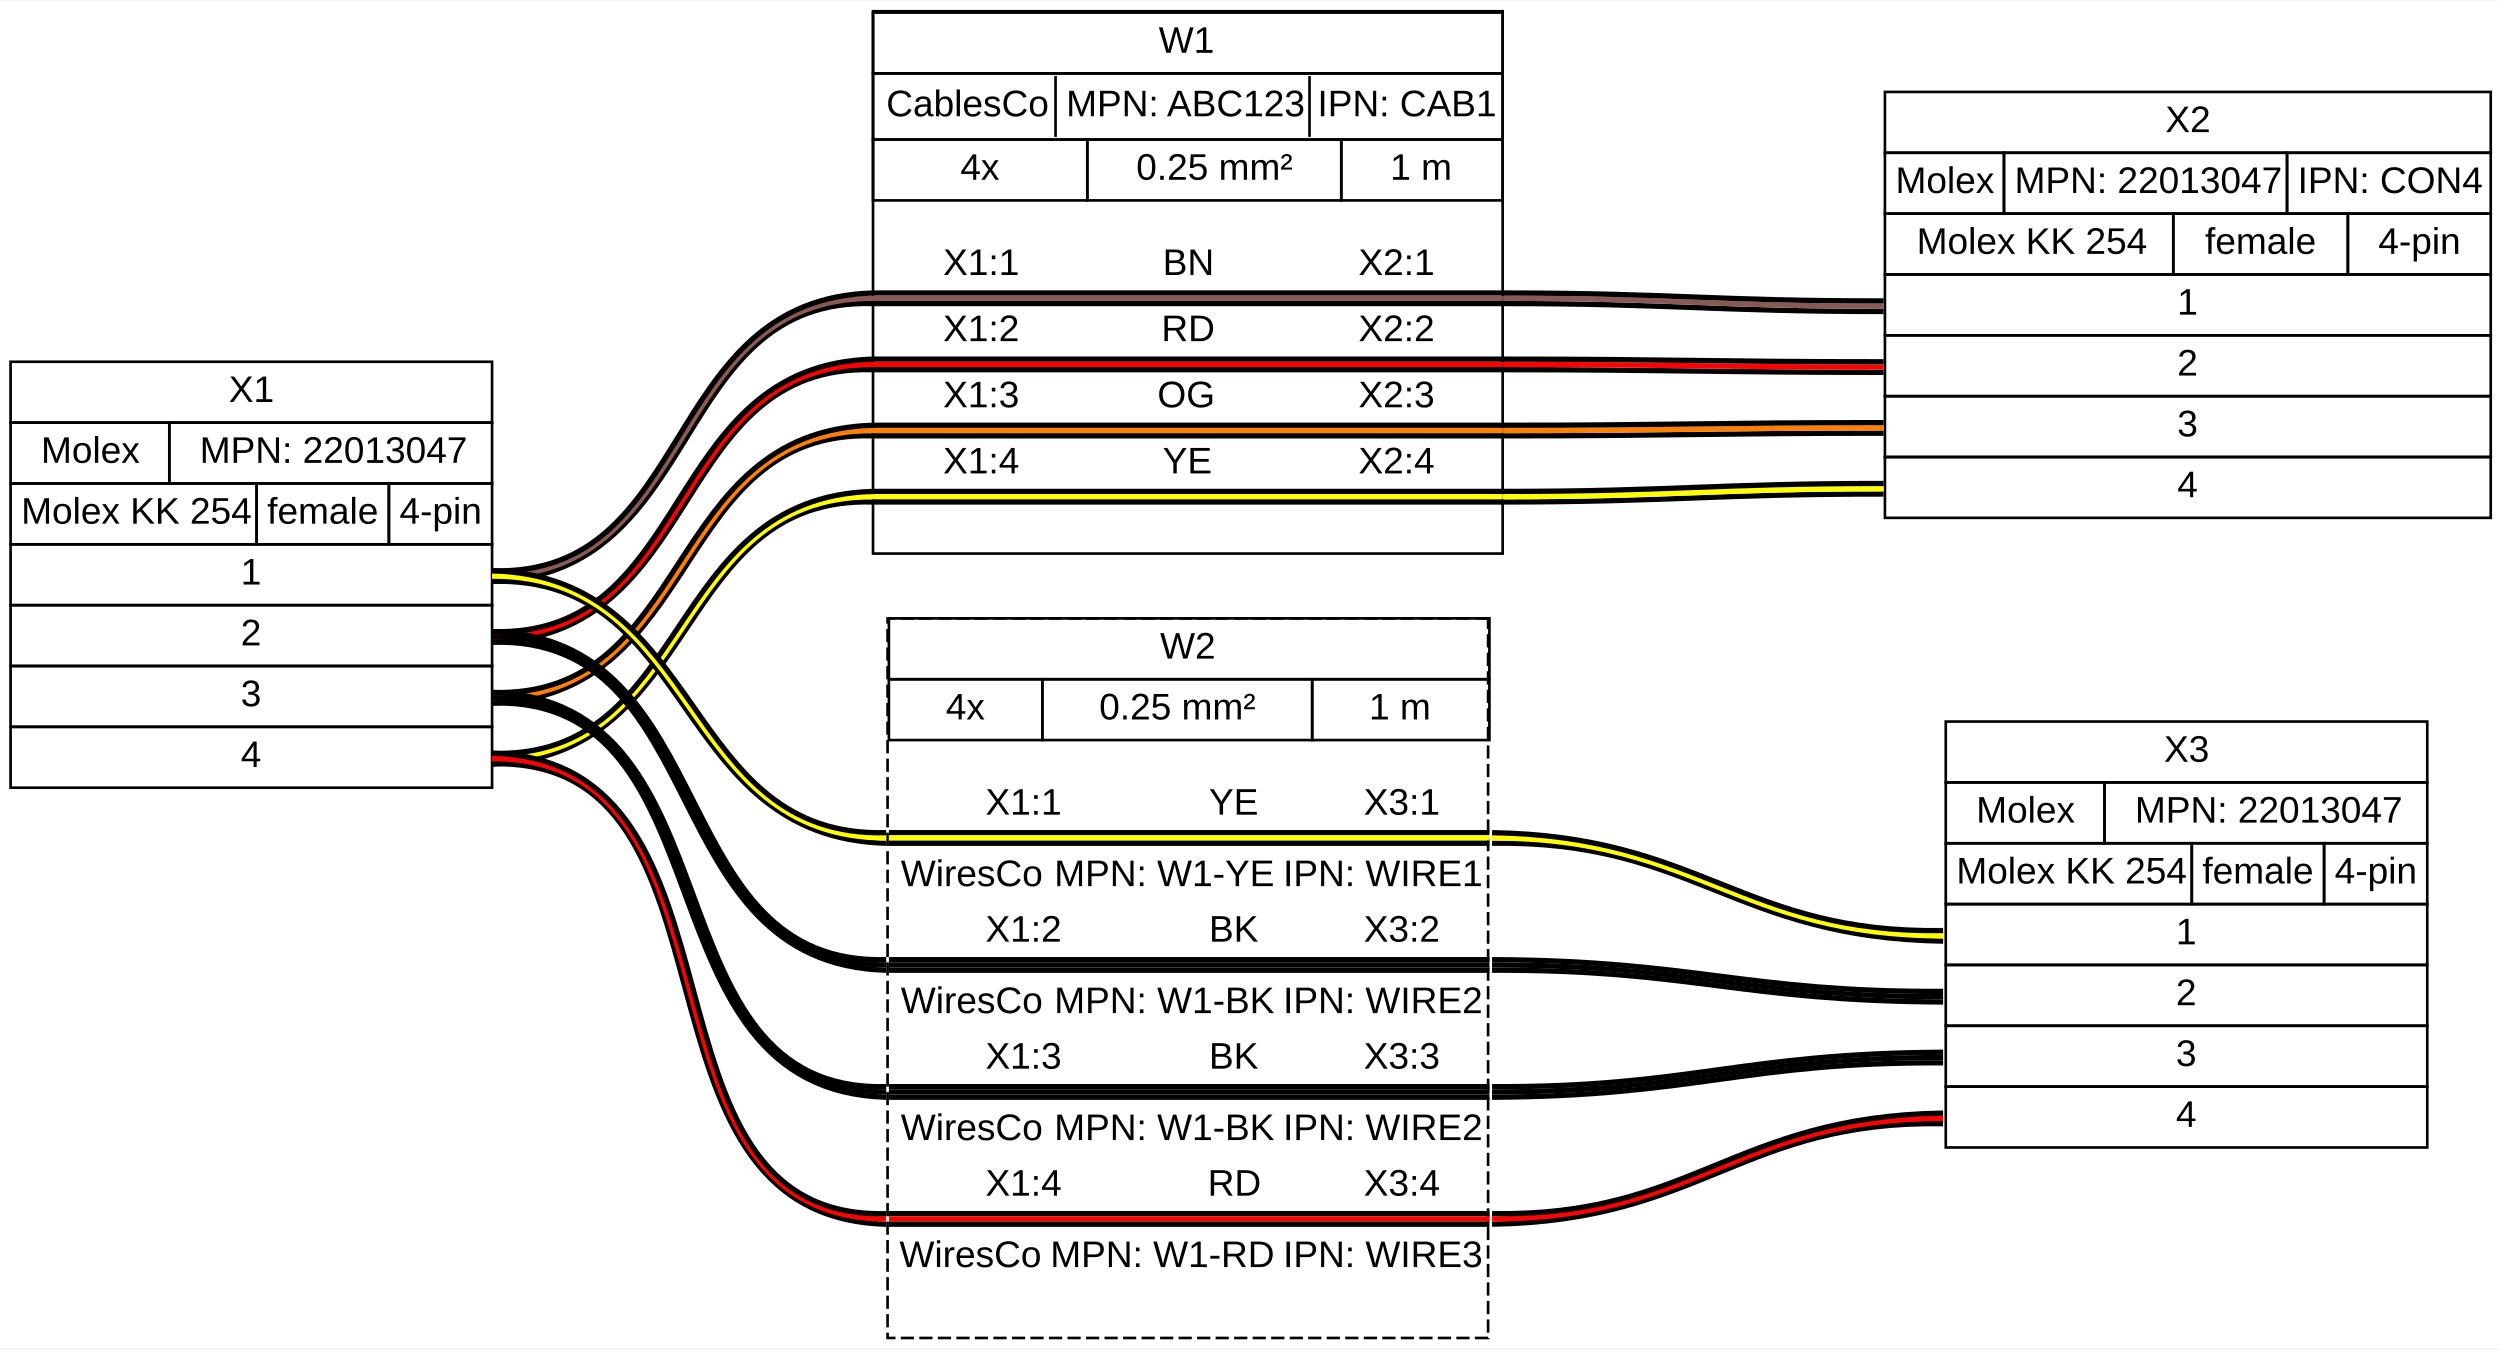
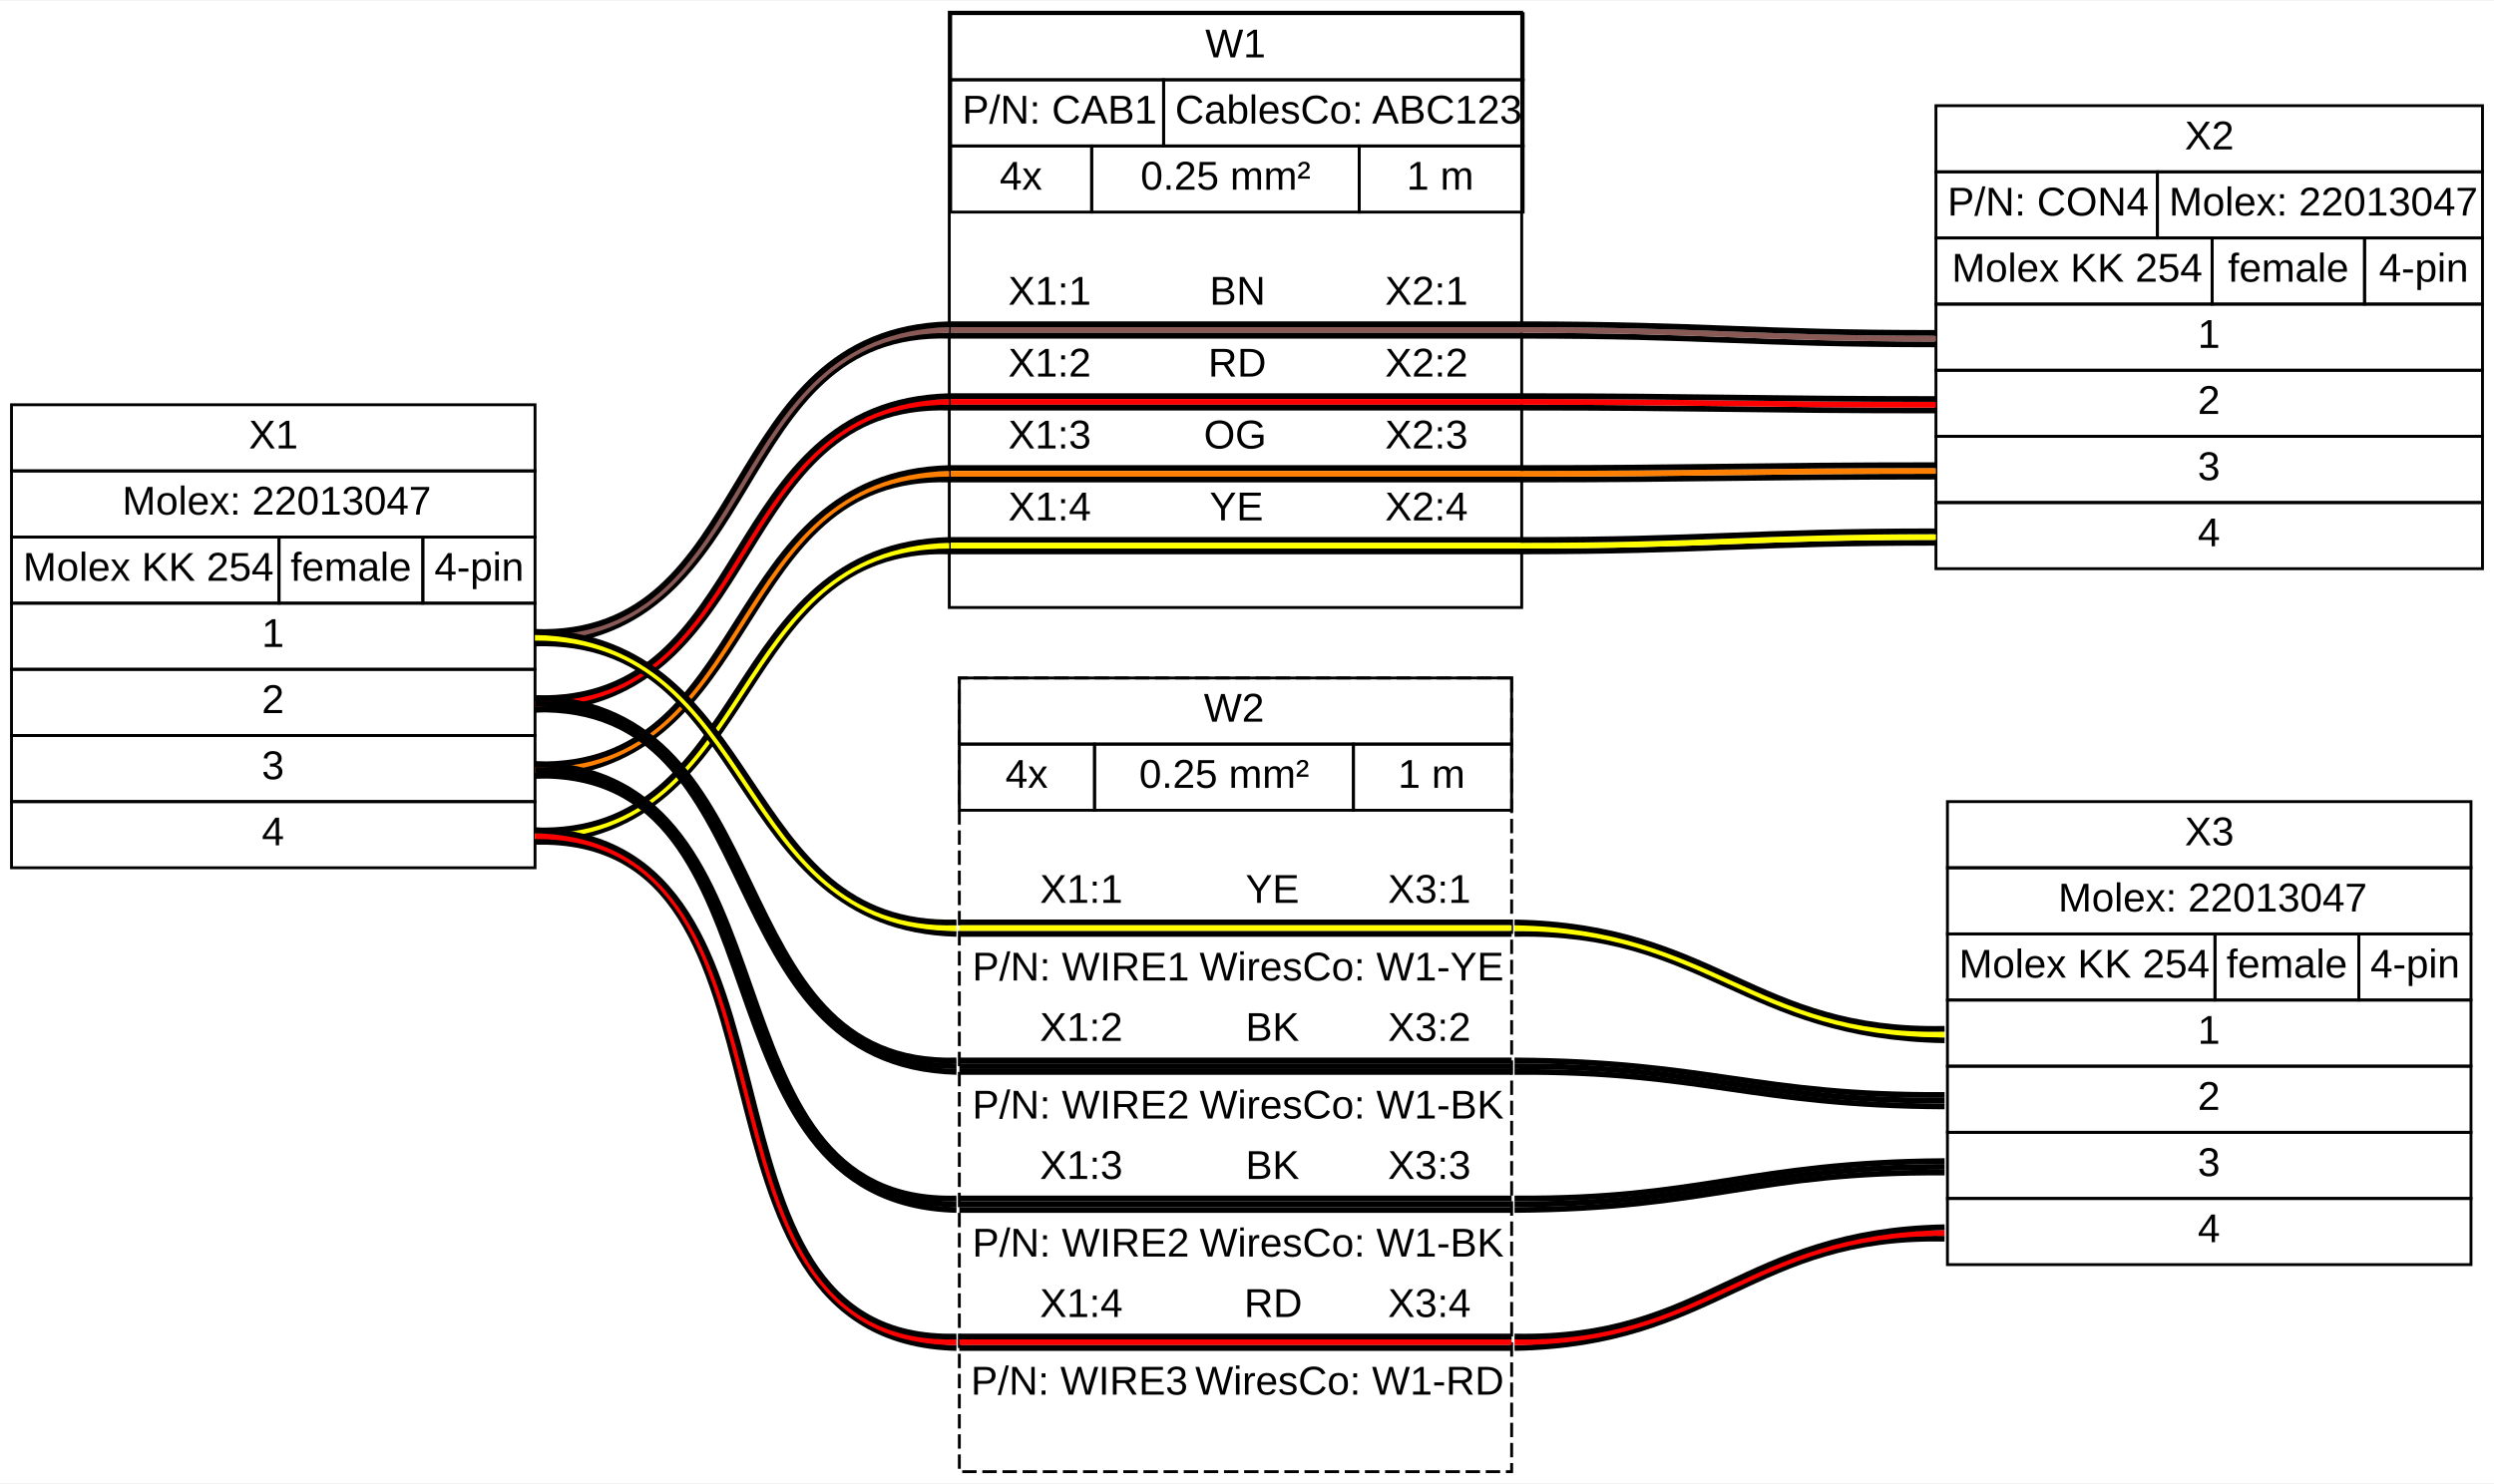
- <svg xmlns="http://www.w3.org/2000/svg" width="945pt" height="510pt" viewBox="0.00 0.00 945.00 509.50">
-   <g id="graph0" class="graph" transform="scale(1 1) rotate(0) translate(4 505.5)">
-     <polygon fill="white" stroke="transparent" points="-4,4 -4,-505.5 941,-505.5 941,4 -4,4" />
+ <svg xmlns="http://www.w3.org/2000/svg" width="867pt" height="516pt" viewBox="0.00 0.00 867.00 515.50">
+   <g id="graph0" class="graph" transform="scale(1 1) rotate(0) translate(4 511.5)">
+     <polygon fill="white" stroke="transparent" points="-4,4 -4,-511.5 863,-511.5 863,4 -4,4" />
    <g id="node1" class="node">
-       <polygon fill="white" stroke="transparent" points="182,-369.5 0,-369.5 0,-208.5 182,-208.5 182,-369.5" />
-       <polygon fill="none" stroke="black" points="0,-346 0,-369 182,-369 182,-346 0,-346" />
-       <text text-anchor="start" x="82.5" y="-353.8" font-family="arial" font-size="14.00">X1</text>
-       <polygon fill="none" stroke="black" points="0,-323 0,-346 60,-346 60,-323 0,-323" />
-       <text text-anchor="start" x="11.5" y="-330.8" font-family="arial" font-size="14.00">Molex</text>
-       <polygon fill="none" stroke="black" points="60,-323 60,-346 182,-346 182,-323 60,-323" />
-       <text text-anchor="start" x="71.5" y="-330.8" font-family="arial" font-size="14.00">MPN: 22013047</text>
-       <polygon fill="none" stroke="black" points="0,-300 0,-323 93,-323 93,-300 0,-300" />
-       <text text-anchor="start" x="4" y="-307.8" font-family="arial" font-size="14.00">Molex KK 254</text>
-       <polygon fill="none" stroke="black" points="93,-300 93,-323 143,-323 143,-300 93,-300" />
-       <text text-anchor="start" x="97" y="-307.8" font-family="arial" font-size="14.00">female</text>
-       <polygon fill="none" stroke="black" points="143,-300 143,-323 182,-323 182,-300 143,-300" />
-       <text text-anchor="start" x="147" y="-307.8" font-family="arial" font-size="14.00">4-pin</text>
-       <polygon fill="none" stroke="black" points="0,-277 0,-300 182,-300 182,-277 0,-277" />
-       <text text-anchor="start" x="87" y="-284.8" font-family="arial" font-size="14.00">1</text>
-       <polygon fill="none" stroke="black" points="0,-254 0,-277 182,-277 182,-254 0,-254" />
-       <text text-anchor="start" x="87" y="-261.8" font-family="arial" font-size="14.00">2</text>
-       <polygon fill="none" stroke="black" points="0,-231 0,-254 182,-254 182,-231 0,-231" />
-       <text text-anchor="start" x="87" y="-238.8" font-family="arial" font-size="14.00">3</text>
-       <polygon fill="none" stroke="black" points="0,-208 0,-231 182,-231 182,-208 0,-208" />
-       <text text-anchor="start" x="87" y="-215.8" font-family="arial" font-size="14.00">4</text>
+       <polygon fill="white" stroke="transparent" points="182,-371.5 0,-371.5 0,-210.5 182,-210.5 182,-371.5" />
+       <polygon fill="none" stroke="black" points="0,-348 0,-371 182,-371 182,-348 0,-348" />
+       <text text-anchor="start" x="82.5" y="-355.8" font-family="arial" font-size="14.00">X1</text>
+       <polygon fill="none" stroke="black" points="0,-325 0,-348 182,-348 182,-325 0,-325" />
+       <text text-anchor="start" x="38.5" y="-332.8" font-family="arial" font-size="14.00">Molex: 22013047</text>
+       <polygon fill="none" stroke="black" points="0,-302 0,-325 93,-325 93,-302 0,-302" />
+       <text text-anchor="start" x="4" y="-309.8" font-family="arial" font-size="14.00">Molex KK 254</text>
+       <polygon fill="none" stroke="black" points="93,-302 93,-325 143,-325 143,-302 93,-302" />
+       <text text-anchor="start" x="97" y="-309.8" font-family="arial" font-size="14.00">female</text>
+       <polygon fill="none" stroke="black" points="143,-302 143,-325 182,-325 182,-302 143,-302" />
+       <text text-anchor="start" x="147" y="-309.8" font-family="arial" font-size="14.00">4-pin</text>
+       <polygon fill="none" stroke="black" points="0,-279 0,-302 182,-302 182,-279 0,-279" />
+       <text text-anchor="start" x="87" y="-286.8" font-family="arial" font-size="14.00">1</text>
+       <polygon fill="none" stroke="black" points="0,-256 0,-279 182,-279 182,-256 0,-256" />
+       <text text-anchor="start" x="87" y="-263.8" font-family="arial" font-size="14.00">2</text>
+       <polygon fill="none" stroke="black" points="0,-233 0,-256 182,-256 182,-233 0,-233" />
+       <text text-anchor="start" x="87" y="-240.8" font-family="arial" font-size="14.00">3</text>
+       <polygon fill="none" stroke="black" points="0,-210 0,-233 182,-233 182,-210 0,-210" />
+       <text text-anchor="start" x="87" y="-217.8" font-family="arial" font-size="14.00">4</text>
    </g>
    <g id="node4" class="node">
-       <polygon fill="none" stroke="black" points="564,-501.5 326,-501.5 326,-296.5 564,-296.5 564,-501.5" />
-       <polygon fill="none" stroke="black" points="326,-478 326,-501 564,-501 564,-478 326,-478" />
-       <text text-anchor="start" x="434" y="-485.8" font-family="arial" font-size="14.00">W1</text>
-       <polygon fill="none" stroke="black" points="326,-453 326,-478 564,-478 564,-453 326,-453" />
-       <polyline fill="none" stroke="black" points="395,-454 395,-477 " />
-       <text text-anchor="start" x="331" y="-461.8" font-family="arial" font-size="14.00">CablesCo</text>
-       <polyline fill="none" stroke="black" points="491,-454 491,-477 " />
-       <text text-anchor="start" x="399" y="-461.8" font-family="arial" font-size="14.00">MPN: ABC123</text>
-       <text text-anchor="start" x="494" y="-461.8" font-family="arial" font-size="14.00">IPN: CAB1</text>
-       <polygon fill="none" stroke="black" points="326,-430 326,-453 407,-453 407,-430 326,-430" />
-       <text text-anchor="start" x="359" y="-437.8" font-family="arial" font-size="14.00">4x</text>
-       <polygon fill="none" stroke="black" points="407,-430 407,-453 503,-453 503,-430 407,-430" />
-       <text text-anchor="start" x="425.5" y="-437.8" font-family="arial" font-size="14.00">0.25 mm²</text>
-       <polygon fill="none" stroke="black" points="503,-430 503,-453 564,-453 564,-430 503,-430" />
-       <text text-anchor="start" x="521.5" y="-437.8" font-family="arial" font-size="14.00">1 m</text>
-       <text text-anchor="start" x="443" y="-418.8" font-family="arial" font-size="14.00"> </text>
-       <text text-anchor="start" x="352.5" y="-401.8" font-family="arial" font-size="14.00">X1:1</text>
-       <text text-anchor="start" x="435.5" y="-401.8" font-family="arial" font-size="14.00">BN</text>
-       <text text-anchor="start" x="509.5" y="-401.8" font-family="arial" font-size="14.00">X2:1</text>
-       <polygon fill="#000000" stroke="transparent" points="326,-394 326,-396 564,-396 564,-394 326,-394" />
-       <polygon fill="#895956" stroke="transparent" points="326,-392 326,-394 564,-394 564,-392 326,-392" />
-       <polygon fill="#000000" stroke="transparent" points="326,-390 326,-392 564,-392 564,-390 326,-390" />
-       <text text-anchor="start" x="352.5" y="-376.8" font-family="arial" font-size="14.00">X1:2</text>
-       <text text-anchor="start" x="435" y="-376.8" font-family="arial" font-size="14.00">RD</text>
-       <text text-anchor="start" x="509.5" y="-376.8" font-family="arial" font-size="14.00">X2:2</text>
-       <polygon fill="#000000" stroke="transparent" points="326,-369 326,-371 564,-371 564,-369 326,-369" />
-       <polygon fill="#ff0000" stroke="transparent" points="326,-367 326,-369 564,-369 564,-367 326,-367" />
-       <polygon fill="#000000" stroke="transparent" points="326,-365 326,-367 564,-367 564,-365 326,-365" />
-       <text text-anchor="start" x="352.5" y="-351.8" font-family="arial" font-size="14.00">X1:3</text>
-       <text text-anchor="start" x="433.5" y="-351.8" font-family="arial" font-size="14.00">OG</text>
-       <text text-anchor="start" x="509.5" y="-351.8" font-family="arial" font-size="14.00">X2:3</text>
-       <polygon fill="#000000" stroke="transparent" points="326,-344 326,-346 564,-346 564,-344 326,-344" />
-       <polygon fill="#ff8000" stroke="transparent" points="326,-342 326,-344 564,-344 564,-342 326,-342" />
-       <polygon fill="#000000" stroke="transparent" points="326,-340 326,-342 564,-342 564,-340 326,-340" />
-       <text text-anchor="start" x="352.5" y="-326.8" font-family="arial" font-size="14.00">X1:4</text>
-       <text text-anchor="start" x="435.5" y="-326.8" font-family="arial" font-size="14.00">YE</text>
-       <text text-anchor="start" x="509.5" y="-326.8" font-family="arial" font-size="14.00">X2:4</text>
-       <polygon fill="#000000" stroke="transparent" points="326,-319 326,-321 564,-321 564,-319 326,-319" />
-       <polygon fill="#ffff00" stroke="transparent" points="326,-317 326,-319 564,-319 564,-317 326,-317" />
-       <polygon fill="#000000" stroke="transparent" points="326,-315 326,-317 564,-317 564,-315 326,-315" />
-       <text text-anchor="start" x="364.5" y="-301.8" font-family="arial" font-size="14.00"> </text>
+       <polygon fill="none" stroke="black" points="525,-507.5 326,-507.5 326,-300.5 525,-300.5 525,-507.5" />
+       <polygon fill="none" stroke="black" points="326.5,-484 326.5,-507 525.5,-507 525.5,-484 326.5,-484" />
+       <text text-anchor="start" x="415" y="-491.8" font-family="arial" font-size="14.00">W1</text>
+       <polygon fill="none" stroke="black" points="326.5,-461 326.5,-484 400.5,-484 400.5,-461 326.5,-461" />
+       <text text-anchor="start" x="330.5" y="-468.8" font-family="arial" font-size="14.00">P/N: CAB1</text>
+       <polygon fill="none" stroke="black" points="400.5,-461 400.5,-484 525.5,-484 525.5,-461 400.5,-461" />
+       <text text-anchor="start" x="404.5" y="-468.8" font-family="arial" font-size="14.00">CablesCo: ABC123</text>
+       <polygon fill="none" stroke="black" points="326.5,-438 326.5,-461 375.5,-461 375.5,-438 326.5,-438" />
+       <text text-anchor="start" x="343.5" y="-445.8" font-family="arial" font-size="14.00">4x</text>
+       <polygon fill="none" stroke="black" points="375.5,-438 375.5,-461 468.5,-461 468.5,-438 375.5,-438" />
+       <text text-anchor="start" x="392.5" y="-445.8" font-family="arial" font-size="14.00">0.25 mm²</text>
+       <polygon fill="none" stroke="black" points="468.5,-438 468.5,-461 525.5,-461 525.5,-438 468.5,-438" />
+       <text text-anchor="start" x="485" y="-445.8" font-family="arial" font-size="14.00">1 m</text>
+       <text text-anchor="start" x="358.5" y="-424.8" font-family="arial" font-size="14.00"> </text>
+       <text text-anchor="start" x="346.5" y="-405.8" font-family="arial" font-size="14.00">X1:1</text>
+       <text text-anchor="start" x="416.5" y="-405.8" font-family="arial" font-size="14.00">BN</text>
+       <text text-anchor="start" x="477.5" y="-405.8" font-family="arial" font-size="14.00">X2:1</text>
+       <polygon fill="#000000" stroke="transparent" points="326.5,-398 326.5,-400 525.5,-400 525.5,-398 326.5,-398" />
+       <polygon fill="#895956" stroke="transparent" points="326.5,-396 326.5,-398 525.5,-398 525.5,-396 326.5,-396" />
+       <polygon fill="#000000" stroke="transparent" points="326.5,-394 326.5,-396 525.5,-396 525.5,-394 326.5,-394" />
+       <text text-anchor="start" x="346.5" y="-380.8" font-family="arial" font-size="14.00">X1:2</text>
+       <text text-anchor="start" x="416" y="-380.8" font-family="arial" font-size="14.00">RD</text>
+       <text text-anchor="start" x="477.5" y="-380.8" font-family="arial" font-size="14.00">X2:2</text>
+       <polygon fill="#000000" stroke="transparent" points="326.5,-373 326.5,-375 525.5,-375 525.5,-373 326.5,-373" />
+       <polygon fill="#ff0000" stroke="transparent" points="326.5,-371 326.5,-373 525.5,-373 525.5,-371 326.5,-371" />
+       <polygon fill="#000000" stroke="transparent" points="326.5,-369 326.5,-371 525.5,-371 525.5,-369 326.5,-369" />
+       <text text-anchor="start" x="346.5" y="-355.8" font-family="arial" font-size="14.00">X1:3</text>
+       <text text-anchor="start" x="414.5" y="-355.8" font-family="arial" font-size="14.00">OG</text>
+       <text text-anchor="start" x="477.5" y="-355.8" font-family="arial" font-size="14.00">X2:3</text>
+       <polygon fill="#000000" stroke="transparent" points="326.5,-348 326.5,-350 525.5,-350 525.5,-348 326.5,-348" />
+       <polygon fill="#ff8000" stroke="transparent" points="326.5,-346 326.5,-348 525.5,-348 525.5,-346 326.5,-346" />
+       <polygon fill="#000000" stroke="transparent" points="326.5,-344 326.5,-346 525.5,-346 525.5,-344 326.5,-344" />
+       <text text-anchor="start" x="346.5" y="-330.8" font-family="arial" font-size="14.00">X1:4</text>
+       <text text-anchor="start" x="416.5" y="-330.8" font-family="arial" font-size="14.00">YE</text>
+       <text text-anchor="start" x="477.5" y="-330.8" font-family="arial" font-size="14.00">X2:4</text>
+       <polygon fill="#000000" stroke="transparent" points="326.5,-323 326.5,-325 525.5,-325 525.5,-323 326.5,-323" />
+       <polygon fill="#ffff00" stroke="transparent" points="326.5,-321 326.5,-323 525.5,-323 525.5,-321 326.5,-321" />
+       <polygon fill="#000000" stroke="transparent" points="326.5,-319 326.5,-321 525.5,-321 525.5,-319 326.5,-319" />
+       <text text-anchor="start" x="358.5" y="-305.8" font-family="arial" font-size="14.00"> </text>
    </g>
    <g id="edge1" class="edge">
-       <path fill="none" stroke="#000000" stroke-width="2" d="M182,-286C263.19,-288.27 248.77,-393.27 326,-391" />
-       <path fill="none" stroke="#895956" stroke-width="2" d="M182,-288C261.21,-288 246.79,-393 326,-393" />
-       <path fill="none" stroke="#000000" stroke-width="2" d="M182,-290C259.23,-287.73 244.81,-392.73 326,-395" />
+       <path fill="none" stroke="#000000" stroke-width="2" d="M182,-288C263.71,-290.29 248.25,-397.29 326,-395" />
+       <path fill="none" stroke="#895956" stroke-width="2" d="M182,-290C261.73,-290 246.27,-397 326,-397" />
+       <path fill="none" stroke="#000000" stroke-width="2" d="M182,-292C259.75,-289.71 244.29,-396.71 326,-399" />
    </g>
    <g id="edge3" class="edge">
-       <path fill="none" stroke="#000000" stroke-width="2" d="M182,-263C262.67,-265.26 249.3,-368.26 326,-366" />
-       <path fill="none" stroke="#ff0000" stroke-width="2" d="M182,-265C260.69,-265 247.31,-368 326,-368" />
-       <path fill="none" stroke="#000000" stroke-width="2" d="M182,-267C258.7,-264.74 245.33,-367.74 326,-370" />
+       <path fill="none" stroke="#000000" stroke-width="2" d="M182,-265C263.19,-267.27 248.77,-372.27 326,-370" />
+       <path fill="none" stroke="#ff0000" stroke-width="2" d="M182,-267C261.21,-267 246.79,-372 326,-372" />
+       <path fill="none" stroke="#000000" stroke-width="2" d="M182,-269C259.23,-266.73 244.81,-371.73 326,-374" />
    </g>
    <g id="edge5" class="edge">
-       <path fill="none" stroke="#000000" stroke-width="2" d="M182,-240C262.16,-242.24 249.81,-343.24 326,-341" />
-       <path fill="none" stroke="#ff8000" stroke-width="2" d="M182,-242C260.17,-242 247.83,-343 326,-343" />
-       <path fill="none" stroke="#000000" stroke-width="2" d="M182,-244C258.19,-241.76 245.84,-342.76 326,-345" />
+       <path fill="none" stroke="#000000" stroke-width="2" d="M182,-242C262.67,-244.26 249.3,-347.26 326,-345" />
+       <path fill="none" stroke="#ff8000" stroke-width="2" d="M182,-244C260.69,-244 247.31,-347 326,-347" />
+       <path fill="none" stroke="#000000" stroke-width="2" d="M182,-246C258.7,-243.74 245.33,-346.74 326,-349" />
    </g>
    <g id="edge7" class="edge">
-       <path fill="none" stroke="#000000" stroke-width="2" d="M182,-217C261.65,-219.23 250.32,-318.23 326,-316" />
-       <path fill="none" stroke="#ffff00" stroke-width="2" d="M182,-219C259.67,-219 248.33,-318 326,-318" />
-       <path fill="none" stroke="#000000" stroke-width="2" d="M182,-221C257.68,-218.77 246.35,-317.77 326,-320" />
+       <path fill="none" stroke="#000000" stroke-width="2" d="M182,-219C262.16,-221.24 249.81,-322.24 326,-320" />
+       <path fill="none" stroke="#ffff00" stroke-width="2" d="M182,-221C260.17,-221 247.83,-322 326,-322" />
+       <path fill="none" stroke="#000000" stroke-width="2" d="M182,-223C258.19,-220.76 245.84,-321.76 326,-324" />
    </g>
    <g id="node5" class="node">
-       <polygon fill="white" stroke="black" stroke-dasharray="5,2" points="558.5,-272 331.5,-272 331.5,0 558.5,0 558.5,-272" />
-       <polygon fill="none" stroke="black" points="332,-249 332,-272 559,-272 559,-249 332,-249" />
-       <text text-anchor="start" x="434.5" y="-256.8" font-family="arial" font-size="14.00">W2</text>
-       <polygon fill="none" stroke="black" points="332,-226 332,-249 390,-249 390,-226 332,-226" />
-       <text text-anchor="start" x="353.5" y="-233.8" font-family="arial" font-size="14.00">4x</text>
-       <polygon fill="none" stroke="black" points="390,-226 390,-249 492,-249 492,-226 390,-226" />
-       <text text-anchor="start" x="411.5" y="-233.8" font-family="arial" font-size="14.00">0.25 mm²</text>
-       <polygon fill="none" stroke="black" points="492,-226 492,-249 559,-249 559,-226 492,-226" />
-       <text text-anchor="start" x="513.5" y="-233.8" font-family="arial" font-size="14.00">1 m</text>
-       <text text-anchor="start" x="443.5" y="-214.8" font-family="arial" font-size="14.00"> </text>
-       <text text-anchor="start" x="368.5" y="-197.8" font-family="arial" font-size="14.00">X1:1</text>
-       <text text-anchor="start" x="453" y="-197.8" font-family="arial" font-size="14.00">YE</text>
-       <text text-anchor="start" x="511.5" y="-197.8" font-family="arial" font-size="14.00">X3:1</text>
-       <polygon fill="#000000" stroke="transparent" points="332,-190 332,-192 559,-192 559,-190 332,-190" />
-       <polygon fill="#ffff00" stroke="transparent" points="332,-188 332,-190 559,-190 559,-188 332,-188" />
-       <polygon fill="#000000" stroke="transparent" points="332,-186 332,-188 559,-188 559,-186 332,-186" />
-       <text text-anchor="start" x="336.5" y="-170.8" font-family="arial" font-size="14.00">WiresCo</text>
-       <text text-anchor="start" x="394.5" y="-170.8" font-family="arial" font-size="14.00">MPN: W1-YE</text>
-       <text text-anchor="start" x="481" y="-170.8" font-family="arial" font-size="14.00">IPN: WIRE1</text>
-       <text text-anchor="start" x="368.5" y="-149.8" font-family="arial" font-size="14.00">X1:2</text>
-       <text text-anchor="start" x="453" y="-149.8" font-family="arial" font-size="14.00">BK</text>
-       <text text-anchor="start" x="511.5" y="-149.8" font-family="arial" font-size="14.00">X3:2</text>
-       <polygon fill="#000000" stroke="transparent" points="332,-142 332,-144 559,-144 559,-142 332,-142" />
-       <polygon fill="#000000" stroke="transparent" points="332,-140 332,-142 559,-142 559,-140 332,-140" />
-       <polygon fill="#000000" stroke="transparent" points="332,-138 332,-140 559,-140 559,-138 332,-138" />
-       <text text-anchor="start" x="336.5" y="-122.8" font-family="arial" font-size="14.00">WiresCo</text>
-       <text text-anchor="start" x="394.5" y="-122.8" font-family="arial" font-size="14.00">MPN: W1-BK</text>
-       <text text-anchor="start" x="481" y="-122.8" font-family="arial" font-size="14.00">IPN: WIRE2</text>
-       <text text-anchor="start" x="368.5" y="-101.8" font-family="arial" font-size="14.00">X1:3</text>
-       <text text-anchor="start" x="453" y="-101.8" font-family="arial" font-size="14.00">BK</text>
-       <text text-anchor="start" x="511.5" y="-101.8" font-family="arial" font-size="14.00">X3:3</text>
-       <polygon fill="#000000" stroke="transparent" points="332,-94 332,-96 559,-96 559,-94 332,-94" />
-       <polygon fill="#000000" stroke="transparent" points="332,-92 332,-94 559,-94 559,-92 332,-92" />
-       <polygon fill="#000000" stroke="transparent" points="332,-90 332,-92 559,-92 559,-90 332,-90" />
-       <text text-anchor="start" x="336.5" y="-74.8" font-family="arial" font-size="14.00">WiresCo</text>
-       <text text-anchor="start" x="394.5" y="-74.8" font-family="arial" font-size="14.00">MPN: W1-BK</text>
-       <text text-anchor="start" x="481" y="-74.8" font-family="arial" font-size="14.00">IPN: WIRE2</text>
-       <text text-anchor="start" x="368.5" y="-53.8" font-family="arial" font-size="14.00">X1:4</text>
-       <text text-anchor="start" x="452.5" y="-53.8" font-family="arial" font-size="14.00">RD</text>
-       <text text-anchor="start" x="511.5" y="-53.8" font-family="arial" font-size="14.00">X3:4</text>
-       <polygon fill="#000000" stroke="transparent" points="332,-46 332,-48 559,-48 559,-46 332,-46" />
-       <polygon fill="#ff0000" stroke="transparent" points="332,-44 332,-46 559,-46 559,-44 332,-44" />
-       <polygon fill="#000000" stroke="transparent" points="332,-42 332,-44 559,-44 559,-42 332,-42" />
-       <text text-anchor="start" x="336" y="-26.8" font-family="arial" font-size="14.00">WiresCo</text>
-       <text text-anchor="start" x="393" y="-26.8" font-family="arial" font-size="14.00">MPN: W1-RD</text>
-       <text text-anchor="start" x="481" y="-26.8" font-family="arial" font-size="14.00">IPN: WIRE3</text>
-       <text text-anchor="start" x="380.5" y="-5.8" font-family="arial" font-size="14.00"> </text>
+       <polygon fill="white" stroke="black" stroke-dasharray="5,2" points="521.5,-276 329.5,-276 329.5,0 521.5,0 521.5,-276" />
+       <polygon fill="none" stroke="black" points="329.5,-253 329.5,-276 521.5,-276 521.5,-253 329.5,-253" />
+       <text text-anchor="start" x="414.5" y="-260.8" font-family="arial" font-size="14.00">W2</text>
+       <polygon fill="none" stroke="black" points="329.5,-230 329.5,-253 376.5,-253 376.5,-230 329.5,-230" />
+       <text text-anchor="start" x="345.5" y="-237.8" font-family="arial" font-size="14.00">4x</text>
+       <polygon fill="none" stroke="black" points="376.5,-230 376.5,-253 466.5,-253 466.5,-230 376.5,-230" />
+       <text text-anchor="start" x="392" y="-237.8" font-family="arial" font-size="14.00">0.25 mm²</text>
+       <polygon fill="none" stroke="black" points="466.5,-230 466.5,-253 521.5,-253 521.5,-230 466.5,-230" />
+       <text text-anchor="start" x="482" y="-237.8" font-family="arial" font-size="14.00">1 m</text>
+       <text text-anchor="start" x="369.5" y="-216.8" font-family="arial" font-size="14.00"> </text>
+       <text text-anchor="start" x="357.5" y="-197.8" font-family="arial" font-size="14.00">X1:1</text>
+       <text text-anchor="start" x="429" y="-197.8" font-family="arial" font-size="14.00">YE</text>
+       <text text-anchor="start" x="478.5" y="-197.8" font-family="arial" font-size="14.00">X3:1</text>
+       <polygon fill="#000000" stroke="transparent" points="329.5,-190 329.5,-192 521.5,-192 521.5,-190 329.5,-190" />
+       <polygon fill="#ffff00" stroke="transparent" points="329.5,-188 329.5,-190 521.5,-190 521.5,-188 329.5,-188" />
+       <polygon fill="#000000" stroke="transparent" points="329.5,-186 329.5,-188 521.5,-188 521.5,-186 329.5,-186" />
+       <text text-anchor="start" x="334" y="-170.8" font-family="arial" font-size="14.00">P/N: WIRE1</text>
+       <text text-anchor="start" x="413" y="-170.8" font-family="arial" font-size="14.00">WiresCo: W1-YE</text>
+       <text text-anchor="start" x="357.5" y="-149.8" font-family="arial" font-size="14.00">X1:2</text>
+       <text text-anchor="start" x="429" y="-149.8" font-family="arial" font-size="14.00">BK</text>
+       <text text-anchor="start" x="478.5" y="-149.8" font-family="arial" font-size="14.00">X3:2</text>
+       <polygon fill="#000000" stroke="transparent" points="329.5,-142 329.5,-144 521.5,-144 521.5,-142 329.5,-142" />
+       <polygon fill="#000000" stroke="transparent" points="329.5,-140 329.5,-142 521.5,-142 521.5,-140 329.5,-140" />
+       <polygon fill="#000000" stroke="transparent" points="329.5,-138 329.5,-140 521.5,-140 521.5,-138 329.5,-138" />
+       <text text-anchor="start" x="334" y="-122.8" font-family="arial" font-size="14.00">P/N: WIRE2</text>
+       <text text-anchor="start" x="413" y="-122.8" font-family="arial" font-size="14.00">WiresCo: W1-BK</text>
+       <text text-anchor="start" x="357.5" y="-101.8" font-family="arial" font-size="14.00">X1:3</text>
+       <text text-anchor="start" x="429" y="-101.8" font-family="arial" font-size="14.00">BK</text>
+       <text text-anchor="start" x="478.5" y="-101.8" font-family="arial" font-size="14.00">X3:3</text>
+       <polygon fill="#000000" stroke="transparent" points="329.5,-94 329.5,-96 521.5,-96 521.5,-94 329.5,-94" />
+       <polygon fill="#000000" stroke="transparent" points="329.5,-92 329.5,-94 521.5,-94 521.5,-92 329.5,-92" />
+       <polygon fill="#000000" stroke="transparent" points="329.5,-90 329.5,-92 521.5,-92 521.5,-90 329.5,-90" />
+       <text text-anchor="start" x="334" y="-74.8" font-family="arial" font-size="14.00">P/N: WIRE2</text>
+       <text text-anchor="start" x="413" y="-74.8" font-family="arial" font-size="14.00">WiresCo: W1-BK</text>
+       <text text-anchor="start" x="357.5" y="-53.8" font-family="arial" font-size="14.00">X1:4</text>
+       <text text-anchor="start" x="428.5" y="-53.8" font-family="arial" font-size="14.00">RD</text>
+       <text text-anchor="start" x="478.5" y="-53.8" font-family="arial" font-size="14.00">X3:4</text>
+       <polygon fill="#000000" stroke="transparent" points="329.5,-46 329.5,-48 521.5,-48 521.5,-46 329.5,-46" />
+       <polygon fill="#ff0000" stroke="transparent" points="329.5,-44 329.5,-46 521.5,-46 521.5,-44 329.5,-44" />
+       <polygon fill="#000000" stroke="transparent" points="329.5,-42 329.5,-44 521.5,-44 521.5,-42 329.5,-42" />
+       <text text-anchor="start" x="333.5" y="-26.8" font-family="arial" font-size="14.00">P/N: WIRE3</text>
+       <text text-anchor="start" x="411.5" y="-26.8" font-family="arial" font-size="14.00">WiresCo: W1-RD</text>
+       <text text-anchor="start" x="369.5" y="-5.8" font-family="arial" font-size="14.00"> </text>
    </g>
    <g id="edge9" class="edge">
-       <path fill="none" stroke="#000000" stroke-width="2" d="M182,-286C259.52,-288.2 249.5,-189.2 331,-187" />
-       <path fill="none" stroke="#ffff00" stroke-width="2" d="M182,-288C261.51,-288 251.49,-189 331,-189" />
-       <path fill="none" stroke="#000000" stroke-width="2" d="M182,-290C263.5,-287.8 253.48,-188.8 331,-191" />
+       <path fill="none" stroke="#000000" stroke-width="2" d="M182,-288C259.1,-290.23 247.43,-189.23 328.5,-187" />
+       <path fill="none" stroke="#ffff00" stroke-width="2" d="M182,-290C261.09,-290 249.41,-189 328.5,-189" />
+       <path fill="none" stroke="#000000" stroke-width="2" d="M182,-292C263.07,-289.77 251.4,-188.77 328.5,-191" />
    </g>
    <g id="edge11" class="edge">
-       <path fill="none" stroke="#000000" stroke-width="2" d="M182,-263C266.19,-265.37 242.88,-141.37 331,-139" />
-       <path fill="none" stroke="#000000" stroke-width="2" d="M182,-265C268.15,-265 244.85,-141 331,-141" />
-       <path fill="none" stroke="#000000" stroke-width="2" d="M182,-267C270.12,-264.63 246.81,-140.63 331,-143" />
+       <path fill="none" stroke="#000000" stroke-width="2" d="M182,-265C265.92,-267.39 240.66,-141.39 328.5,-139" />
+       <path fill="none" stroke="#000000" stroke-width="2" d="M182,-267C267.88,-267 242.62,-141 328.5,-141" />
+       <path fill="none" stroke="#000000" stroke-width="2" d="M182,-269C269.84,-266.61 244.58,-140.61 328.5,-143" />
    </g>
    <g id="edge13" class="edge">
-       <path fill="none" stroke="#000000" stroke-width="2" d="M182,-240C273.72,-242.5 235.41,-93.5 331,-91" />
-       <path fill="none" stroke="#000000" stroke-width="2" d="M182,-242C275.65,-242 237.35,-93 331,-93" />
-       <path fill="none" stroke="#000000" stroke-width="2" d="M182,-244C277.59,-241.5 239.28,-92.5 331,-95" />
+       <path fill="none" stroke="#000000" stroke-width="2" d="M182,-242C273.57,-244.52 233.06,-93.52 328.5,-91" />
+       <path fill="none" stroke="#000000" stroke-width="2" d="M182,-244C275.51,-244 234.99,-93 328.5,-93" />
+       <path fill="none" stroke="#000000" stroke-width="2" d="M182,-246C277.44,-243.48 236.93,-92.48 328.5,-95" />
    </g>
    <g id="edge15" class="edge">
-       <path fill="none" stroke="#000000" stroke-width="2" d="M182,-217C281.9,-219.6 227.28,-45.6 331,-43" />
-       <path fill="none" stroke="#ff0000" stroke-width="2" d="M182,-219C283.81,-219 229.19,-45 331,-45" />
-       <path fill="none" stroke="#000000" stroke-width="2" d="M182,-221C285.72,-218.4 231.1,-44.4 331,-47" />
+       <path fill="none" stroke="#000000" stroke-width="2" d="M182,-219C281.87,-221.62 224.82,-45.62 328.5,-43" />
+       <path fill="none" stroke="#ff0000" stroke-width="2" d="M182,-221C283.78,-221 226.72,-45 328.5,-45" />
+       <path fill="none" stroke="#000000" stroke-width="2" d="M182,-223C285.68,-220.38 228.63,-44.38 328.5,-47" />
    </g>
    <g id="node2" class="node">
-       <polygon fill="white" stroke="transparent" points="937,-471.5 708,-471.5 708,-310.5 937,-310.5 937,-471.5" />
-       <polygon fill="none" stroke="black" points="708.5,-448 708.5,-471 937.5,-471 937.5,-448 708.5,-448" />
-       <text text-anchor="start" x="814.5" y="-455.8" font-family="arial" font-size="14.00">X2</text>
-       <polygon fill="none" stroke="black" points="708.5,-425 708.5,-448 753.5,-448 753.5,-425 708.5,-425" />
-       <text text-anchor="start" x="712.5" y="-432.8" font-family="arial" font-size="14.00">Molex</text>
-       <polygon fill="none" stroke="black" points="753.5,-425 753.5,-448 860.5,-448 860.5,-425 753.5,-425" />
-       <text text-anchor="start" x="757.5" y="-432.8" font-family="arial" font-size="14.00">MPN: 22013047</text>
-       <polygon fill="none" stroke="black" points="860.5,-425 860.5,-448 937.5,-448 937.5,-425 860.5,-425" />
-       <text text-anchor="start" x="864.5" y="-432.8" font-family="arial" font-size="14.00">IPN: CON4</text>
-       <polygon fill="none" stroke="black" points="708.5,-402 708.5,-425 817.5,-425 817.5,-402 708.5,-402" />
-       <text text-anchor="start" x="720.5" y="-409.8" font-family="arial" font-size="14.00">Molex KK 254</text>
-       <polygon fill="none" stroke="black" points="817.5,-402 817.5,-425 883.5,-425 883.5,-402 817.5,-402" />
-       <text text-anchor="start" x="829.5" y="-409.8" font-family="arial" font-size="14.00">female</text>
-       <polygon fill="none" stroke="black" points="883.5,-402 883.5,-425 937.5,-425 937.5,-402 883.5,-402" />
-       <text text-anchor="start" x="895" y="-409.8" font-family="arial" font-size="14.00">4-pin</text>
-       <polygon fill="none" stroke="black" points="708.5,-379 708.5,-402 937.5,-402 937.5,-379 708.5,-379" />
-       <text text-anchor="start" x="819" y="-386.8" font-family="arial" font-size="14.00">1</text>
-       <polygon fill="none" stroke="black" points="708.5,-356 708.5,-379 937.5,-379 937.5,-356 708.5,-356" />
-       <text text-anchor="start" x="819" y="-363.8" font-family="arial" font-size="14.00">2</text>
-       <polygon fill="none" stroke="black" points="708.5,-333 708.5,-356 937.5,-356 937.5,-333 708.5,-333" />
-       <text text-anchor="start" x="819" y="-340.8" font-family="arial" font-size="14.00">3</text>
-       <polygon fill="none" stroke="black" points="708.5,-310 708.5,-333 937.5,-333 937.5,-310 708.5,-310" />
-       <text text-anchor="start" x="819" y="-317.8" font-family="arial" font-size="14.00">4</text>
+       <polygon fill="white" stroke="transparent" points="859,-475.5 669,-475.5 669,-314.5 859,-314.5 859,-475.5" />
+       <polygon fill="none" stroke="black" points="669,-452 669,-475 859,-475 859,-452 669,-452" />
+       <text text-anchor="start" x="755.5" y="-459.8" font-family="arial" font-size="14.00">X2</text>
+       <polygon fill="none" stroke="black" points="669,-429 669,-452 746,-452 746,-429 669,-429" />
+       <text text-anchor="start" x="673" y="-436.8" font-family="arial" font-size="14.00">P/N: CON4</text>
+       <polygon fill="none" stroke="black" points="746,-429 746,-452 859,-452 859,-429 746,-429" />
+       <text text-anchor="start" x="750" y="-436.8" font-family="arial" font-size="14.00">Molex: 22013047</text>
+       <polygon fill="none" stroke="black" points="669,-406 669,-429 765,-429 765,-406 669,-406" />
+       <text text-anchor="start" x="674.5" y="-413.8" font-family="arial" font-size="14.00">Molex KK 254</text>
+       <polygon fill="none" stroke="black" points="765,-406 765,-429 818,-429 818,-406 765,-406" />
+       <text text-anchor="start" x="770.5" y="-413.8" font-family="arial" font-size="14.00">female</text>
+       <polygon fill="none" stroke="black" points="818,-406 818,-429 859,-429 859,-406 818,-406" />
+       <text text-anchor="start" x="823" y="-413.8" font-family="arial" font-size="14.00">4-pin</text>
+       <polygon fill="none" stroke="black" points="669,-383 669,-406 859,-406 859,-383 669,-383" />
+       <text text-anchor="start" x="760" y="-390.8" font-family="arial" font-size="14.00">1</text>
+       <polygon fill="none" stroke="black" points="669,-360 669,-383 859,-383 859,-360 669,-360" />
+       <text text-anchor="start" x="760" y="-367.8" font-family="arial" font-size="14.00">2</text>
+       <polygon fill="none" stroke="black" points="669,-337 669,-360 859,-360 859,-337 669,-337" />
+       <text text-anchor="start" x="760" y="-344.8" font-family="arial" font-size="14.00">3</text>
+       <polygon fill="none" stroke="black" points="669,-314 669,-337 859,-337 859,-314 669,-314" />
+       <text text-anchor="start" x="760" y="-321.8" font-family="arial" font-size="14.00">4</text>
    </g>
    <g id="node3" class="node">
-       <polygon fill="white" stroke="transparent" points="913.5,-233.5 731.5,-233.5 731.5,-72.5 913.5,-72.5 913.5,-233.5" />
-       <polygon fill="none" stroke="black" points="731.5,-210 731.5,-233 913.5,-233 913.5,-210 731.5,-210" />
-       <text text-anchor="start" x="814" y="-217.8" font-family="arial" font-size="14.00">X3</text>
-       <polygon fill="none" stroke="black" points="731.5,-187 731.5,-210 791.5,-210 791.5,-187 731.5,-187" />
-       <text text-anchor="start" x="743" y="-194.8" font-family="arial" font-size="14.00">Molex</text>
-       <polygon fill="none" stroke="black" points="791.5,-187 791.5,-210 913.5,-210 913.5,-187 791.5,-187" />
-       <text text-anchor="start" x="803" y="-194.8" font-family="arial" font-size="14.00">MPN: 22013047</text>
-       <polygon fill="none" stroke="black" points="731.5,-164 731.5,-187 824.5,-187 824.5,-164 731.5,-164" />
-       <text text-anchor="start" x="735.5" y="-171.8" font-family="arial" font-size="14.00">Molex KK 254</text>
-       <polygon fill="none" stroke="black" points="824.5,-164 824.5,-187 874.5,-187 874.5,-164 824.5,-164" />
-       <text text-anchor="start" x="828.5" y="-171.8" font-family="arial" font-size="14.00">female</text>
-       <polygon fill="none" stroke="black" points="874.5,-164 874.5,-187 913.5,-187 913.5,-164 874.5,-164" />
-       <text text-anchor="start" x="878.5" y="-171.8" font-family="arial" font-size="14.00">4-pin</text>
-       <polygon fill="none" stroke="black" points="731.5,-141 731.5,-164 913.5,-164 913.5,-141 731.5,-141" />
-       <text text-anchor="start" x="818.5" y="-148.8" font-family="arial" font-size="14.00">1</text>
-       <polygon fill="none" stroke="black" points="731.5,-118 731.5,-141 913.5,-141 913.5,-118 731.5,-118" />
-       <text text-anchor="start" x="818.5" y="-125.8" font-family="arial" font-size="14.00">2</text>
-       <polygon fill="none" stroke="black" points="731.5,-95 731.5,-118 913.5,-118 913.5,-95 731.5,-95" />
-       <text text-anchor="start" x="818.5" y="-102.8" font-family="arial" font-size="14.00">3</text>
-       <polygon fill="none" stroke="black" points="731.5,-72 731.5,-95 913.5,-95 913.5,-72 731.5,-72" />
-       <text text-anchor="start" x="818.5" y="-79.8" font-family="arial" font-size="14.00">4</text>
+       <polygon fill="white" stroke="transparent" points="855,-233.5 673,-233.5 673,-72.5 855,-72.5 855,-233.5" />
+       <polygon fill="none" stroke="black" points="673,-210 673,-233 855,-233 855,-210 673,-210" />
+       <text text-anchor="start" x="755.5" y="-217.8" font-family="arial" font-size="14.00">X3</text>
+       <polygon fill="none" stroke="black" points="673,-187 673,-210 855,-210 855,-187 673,-187" />
+       <text text-anchor="start" x="711.5" y="-194.8" font-family="arial" font-size="14.00">Molex: 22013047</text>
+       <polygon fill="none" stroke="black" points="673,-164 673,-187 766,-187 766,-164 673,-164" />
+       <text text-anchor="start" x="677" y="-171.8" font-family="arial" font-size="14.00">Molex KK 254</text>
+       <polygon fill="none" stroke="black" points="766,-164 766,-187 816,-187 816,-164 766,-164" />
+       <text text-anchor="start" x="770" y="-171.8" font-family="arial" font-size="14.00">female</text>
+       <polygon fill="none" stroke="black" points="816,-164 816,-187 855,-187 855,-164 816,-164" />
+       <text text-anchor="start" x="820" y="-171.8" font-family="arial" font-size="14.00">4-pin</text>
+       <polygon fill="none" stroke="black" points="673,-141 673,-164 855,-164 855,-141 673,-141" />
+       <text text-anchor="start" x="760" y="-148.8" font-family="arial" font-size="14.00">1</text>
+       <polygon fill="none" stroke="black" points="673,-118 673,-141 855,-141 855,-118 673,-118" />
+       <text text-anchor="start" x="760" y="-125.8" font-family="arial" font-size="14.00">2</text>
+       <polygon fill="none" stroke="black" points="673,-95 673,-118 855,-118 855,-95 673,-95" />
+       <text text-anchor="start" x="760" y="-102.8" font-family="arial" font-size="14.00">3</text>
+       <polygon fill="none" stroke="black" points="673,-72 673,-95 855,-95 855,-72 673,-72" />
+       <text text-anchor="start" x="760" y="-79.8" font-family="arial" font-size="14.00">4</text>
    </g>
    <g id="edge2" class="edge">
-       <path fill="none" stroke="#000000" stroke-width="2" d="M564,-391C627.64,-391.03 643.62,-388.03 708,-388" />
-       <path fill="none" stroke="#895956" stroke-width="2" d="M564,-393C628.01,-393 643.99,-390 708,-390" />
-       <path fill="none" stroke="#000000" stroke-width="2" d="M564,-395C628.38,-394.97 644.36,-391.97 708,-392" />
+       <path fill="none" stroke="#000000" stroke-width="2" d="M525,-395C588.64,-395.03 604.62,-392.03 669,-392" />
+       <path fill="none" stroke="#895956" stroke-width="2" d="M525,-397C589.01,-397 604.99,-394 669,-394" />
+       <path fill="none" stroke="#000000" stroke-width="2" d="M525,-399C589.38,-398.97 605.36,-395.97 669,-396" />
    </g>
    <g id="edge4" class="edge">
-       <path fill="none" stroke="#000000" stroke-width="2" d="M564,-366C627.88,-366 643.87,-365 708,-365" />
-       <path fill="none" stroke="#ff0000" stroke-width="2" d="M564,-368C628,-368 644,-367 708,-367" />
-       <path fill="none" stroke="#000000" stroke-width="2" d="M564,-370C628.13,-370 644.12,-369 708,-369" />
+       <path fill="none" stroke="#000000" stroke-width="2" d="M525,-370C588.88,-370 604.87,-369 669,-369" />
+       <path fill="none" stroke="#ff0000" stroke-width="2" d="M525,-372C589,-372 605,-371 669,-371" />
+       <path fill="none" stroke="#000000" stroke-width="2" d="M525,-374C589.13,-374 605.12,-373 669,-373" />
    </g>
    <g id="edge6" class="edge">
-       <path fill="none" stroke="#000000" stroke-width="2" d="M564,-341C628.13,-341 644.12,-342 708,-342" />
-       <path fill="none" stroke="#ff8000" stroke-width="2" d="M564,-343C628,-343 644,-344 708,-344" />
-       <path fill="none" stroke="#000000" stroke-width="2" d="M564,-345C627.88,-345 643.87,-346 708,-346" />
+       <path fill="none" stroke="#000000" stroke-width="2" d="M525,-345C589.13,-345 605.12,-346 669,-346" />
+       <path fill="none" stroke="#ff8000" stroke-width="2" d="M525,-347C589,-347 605,-348 669,-348" />
+       <path fill="none" stroke="#000000" stroke-width="2" d="M525,-349C588.88,-349 604.87,-350 669,-350" />
    </g>
    <g id="edge8" class="edge">
-       <path fill="none" stroke="#000000" stroke-width="2" d="M564,-316C628.38,-316.03 644.36,-319.03 708,-319" />
-       <path fill="none" stroke="#ffff00" stroke-width="2" d="M564,-318C628.01,-318 643.99,-321 708,-321" />
-       <path fill="none" stroke="#000000" stroke-width="2" d="M564,-320C627.64,-319.97 643.62,-322.97 708,-323" />
+       <path fill="none" stroke="#000000" stroke-width="2" d="M525,-320C589.38,-320.03 605.36,-323.03 669,-323" />
+       <path fill="none" stroke="#ffff00" stroke-width="2" d="M525,-322C589.01,-322 604.99,-325 669,-325" />
+       <path fill="none" stroke="#000000" stroke-width="2" d="M525,-324C588.64,-323.97 604.62,-326.97 669,-327" />
    </g>
    <g id="edge10" class="edge">
-       <path fill="none" stroke="#000000" stroke-width="2" d="M560,-187C635.7,-188.23 651.11,-151.23 730.5,-150" />
-       <path fill="none" stroke="#ffff00" stroke-width="2" d="M560,-189C637.54,-189 652.96,-152 730.5,-152" />
-       <path fill="none" stroke="#000000" stroke-width="2" d="M560,-191C639.39,-189.77 654.8,-152.77 730.5,-154" />
+       <path fill="none" stroke="#000000" stroke-width="2" d="M522.5,-187C589.06,-188.36 601.66,-151.36 672,-150" />
+       <path fill="none" stroke="#ffff00" stroke-width="2" d="M522.5,-189C590.95,-189 603.55,-152 672,-152" />
+       <path fill="none" stroke="#000000" stroke-width="2" d="M522.5,-191C592.84,-189.64 605.44,-152.64 672,-154" />
    </g>
    <g id="edge12" class="edge">
-       <path fill="none" stroke="#000000" stroke-width="2" d="M560,-139C634.88,-139.32 653.45,-127.32 730.5,-127" />
-       <path fill="none" stroke="#000000" stroke-width="2" d="M560,-141C635.97,-141 654.53,-129 730.5,-129" />
-       <path fill="none" stroke="#000000" stroke-width="2" d="M560,-143C637.05,-142.68 655.62,-130.68 730.5,-131" />
+       <path fill="none" stroke="#000000" stroke-width="2" d="M522.5,-139C587.97,-139.39 604.15,-127.39 672,-127" />
+       <path fill="none" stroke="#000000" stroke-width="2" d="M522.5,-141C589.16,-141 605.34,-129 672,-129" />
+       <path fill="none" stroke="#000000" stroke-width="2" d="M522.5,-143C590.35,-142.61 606.53,-130.61 672,-131" />
    </g>
    <g id="edge14" class="edge">
-       <path fill="none" stroke="#000000" stroke-width="2" d="M560,-91C637.15,-91.36 655.65,-104.36 730.5,-104" />
-       <path fill="none" stroke="#000000" stroke-width="2" d="M560,-93C636,-93 654.5,-106 730.5,-106" />
-       <path fill="none" stroke="#000000" stroke-width="2" d="M560,-95C634.85,-94.64 653.35,-107.64 730.5,-108" />
+       <path fill="none" stroke="#000000" stroke-width="2" d="M522.5,-91C590.45,-91.44 606.56,-104.44 672,-104" />
+       <path fill="none" stroke="#000000" stroke-width="2" d="M522.5,-93C589.2,-93 605.3,-106 672,-106" />
+       <path fill="none" stroke="#000000" stroke-width="2" d="M522.5,-95C587.94,-94.56 604.05,-107.56 672,-108" />
    </g>
    <g id="edge16" class="edge">
-       <path fill="none" stroke="#000000" stroke-width="2" d="M560,-43C639.49,-44.26 654.72,-82.26 730.5,-81" />
-       <path fill="none" stroke="#ff0000" stroke-width="2" d="M560,-45C637.64,-45 652.86,-83 730.5,-83" />
-       <path fill="none" stroke="#000000" stroke-width="2" d="M560,-47C635.78,-45.74 651.01,-83.74 730.5,-85" />
+       <path fill="none" stroke="#000000" stroke-width="2" d="M522.5,-43C592.96,-44.38 605.34,-82.38 672,-81" />
+       <path fill="none" stroke="#ff0000" stroke-width="2" d="M522.5,-45C591.06,-45 603.44,-83 672,-83" />
+       <path fill="none" stroke="#000000" stroke-width="2" d="M522.5,-47C589.16,-45.62 601.54,-83.62 672,-85" />
    </g>
  </g>
</svg>
